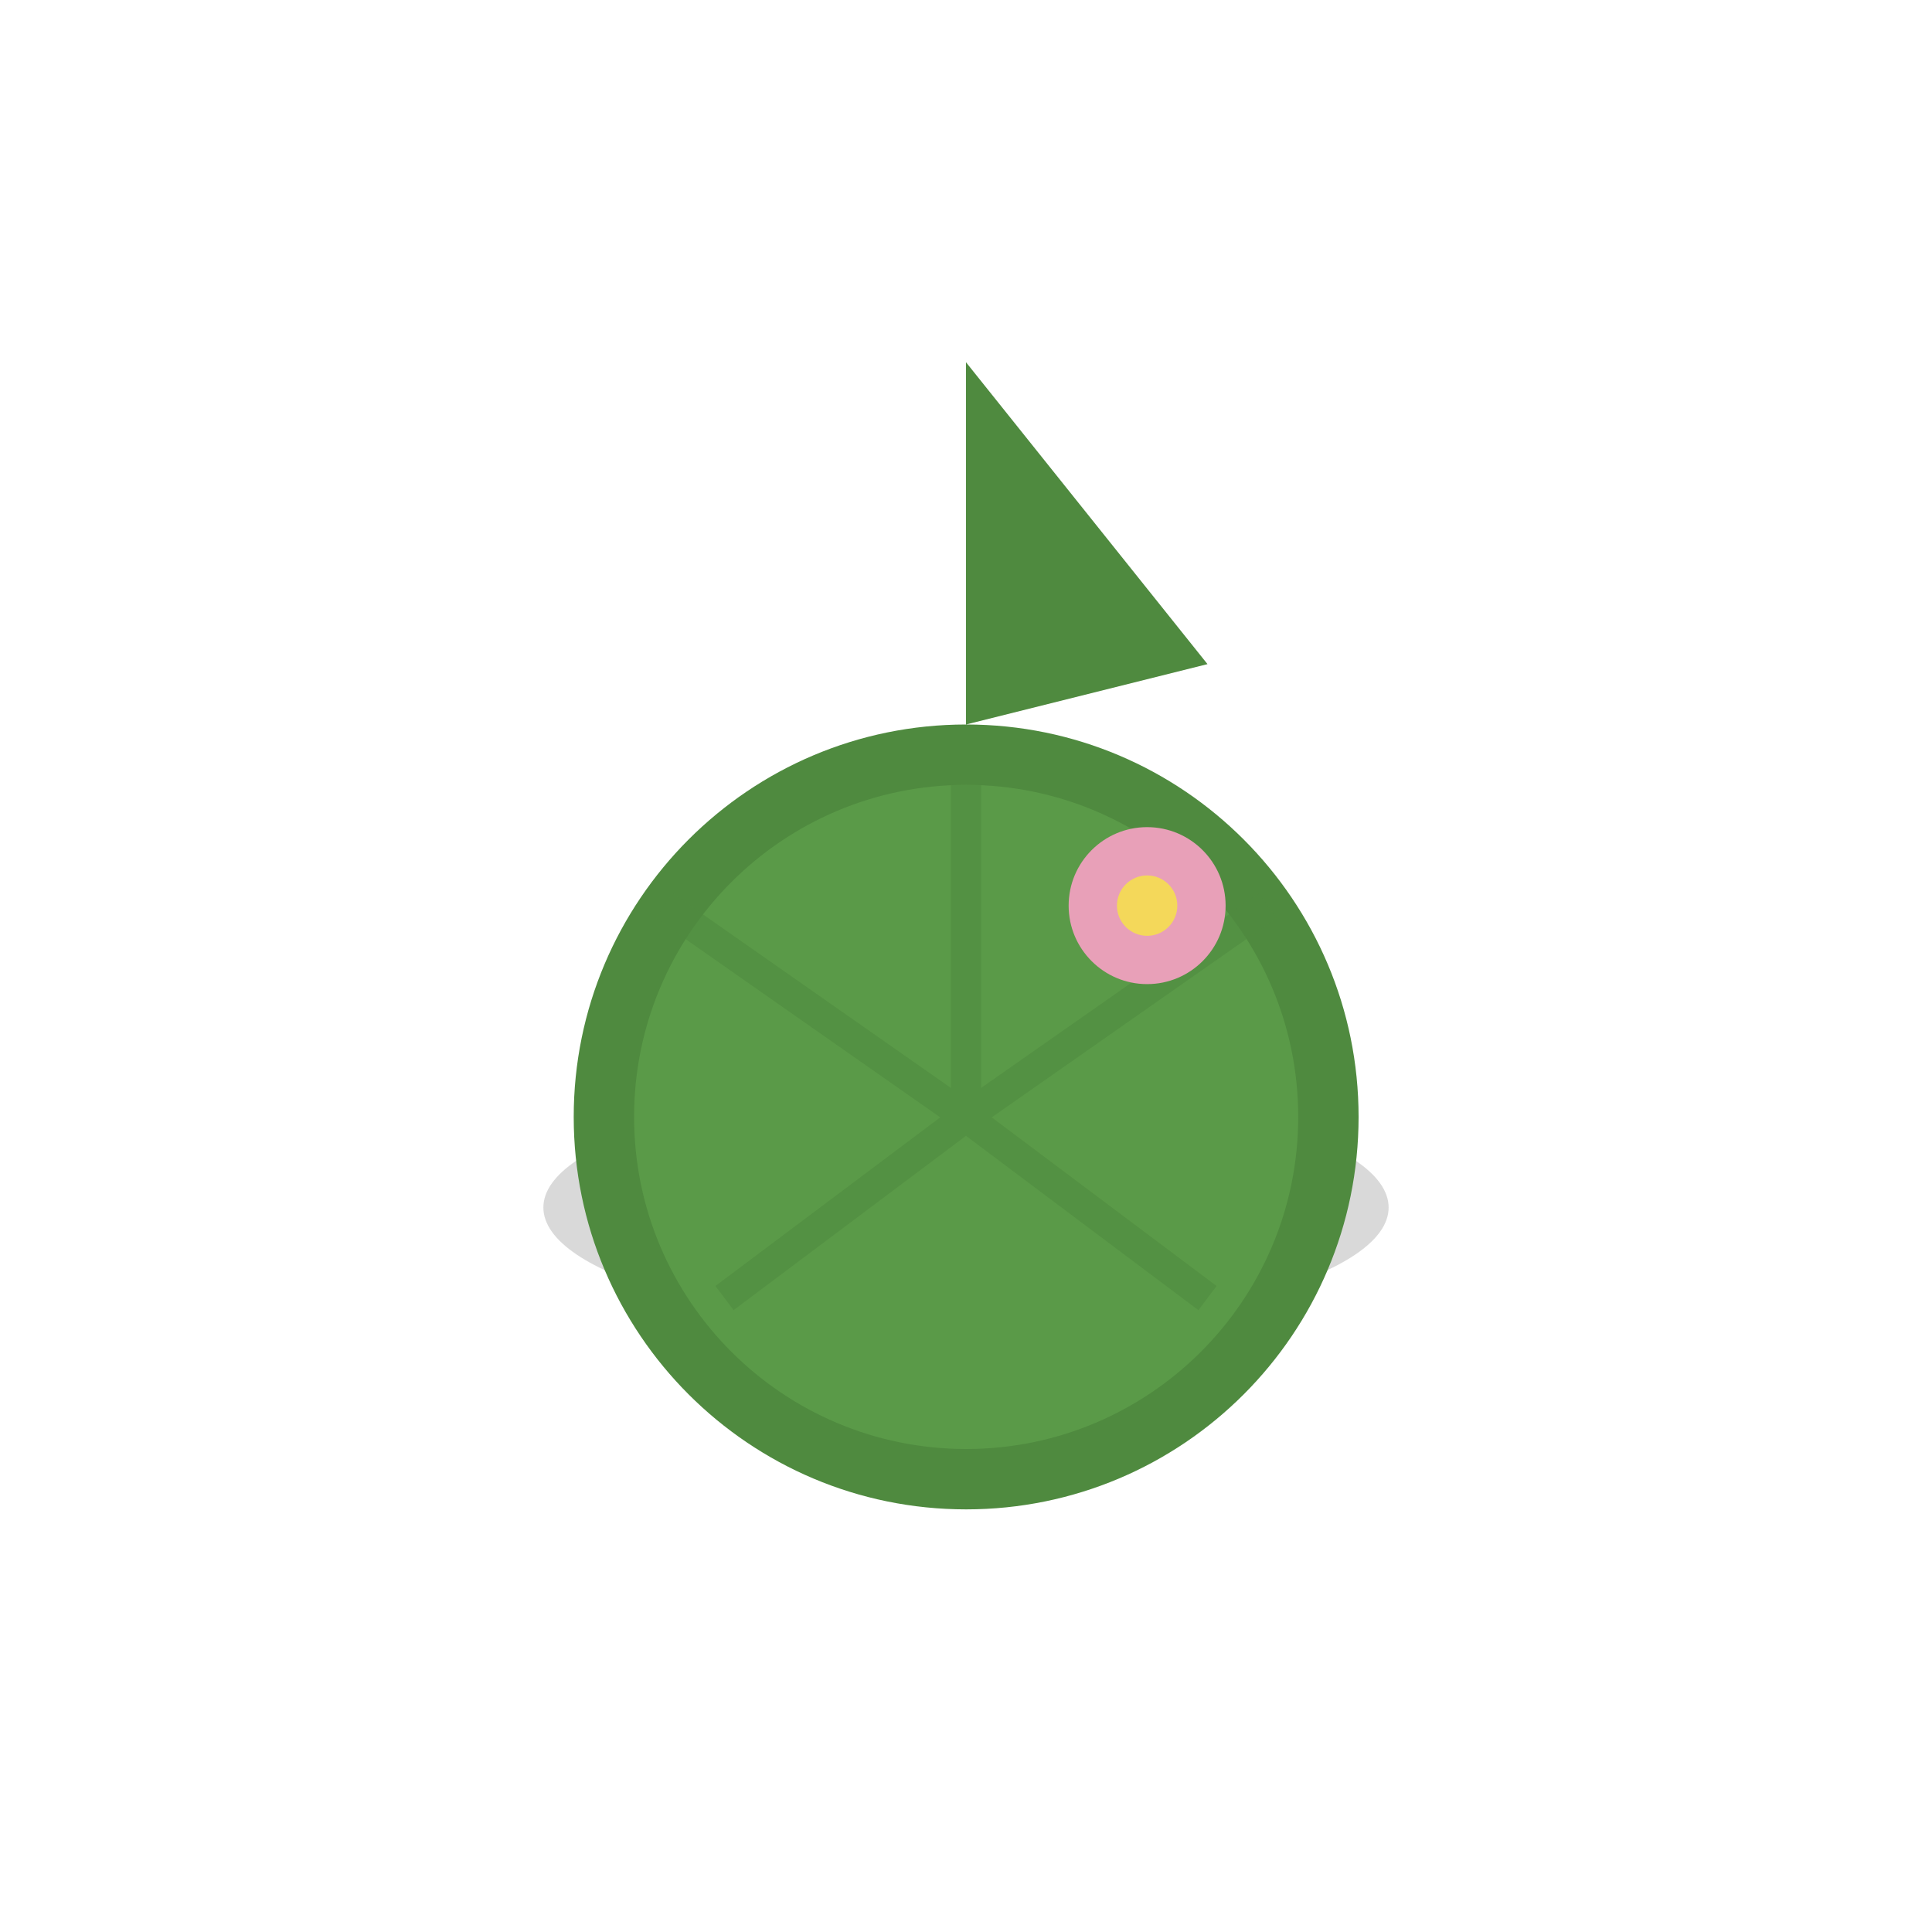
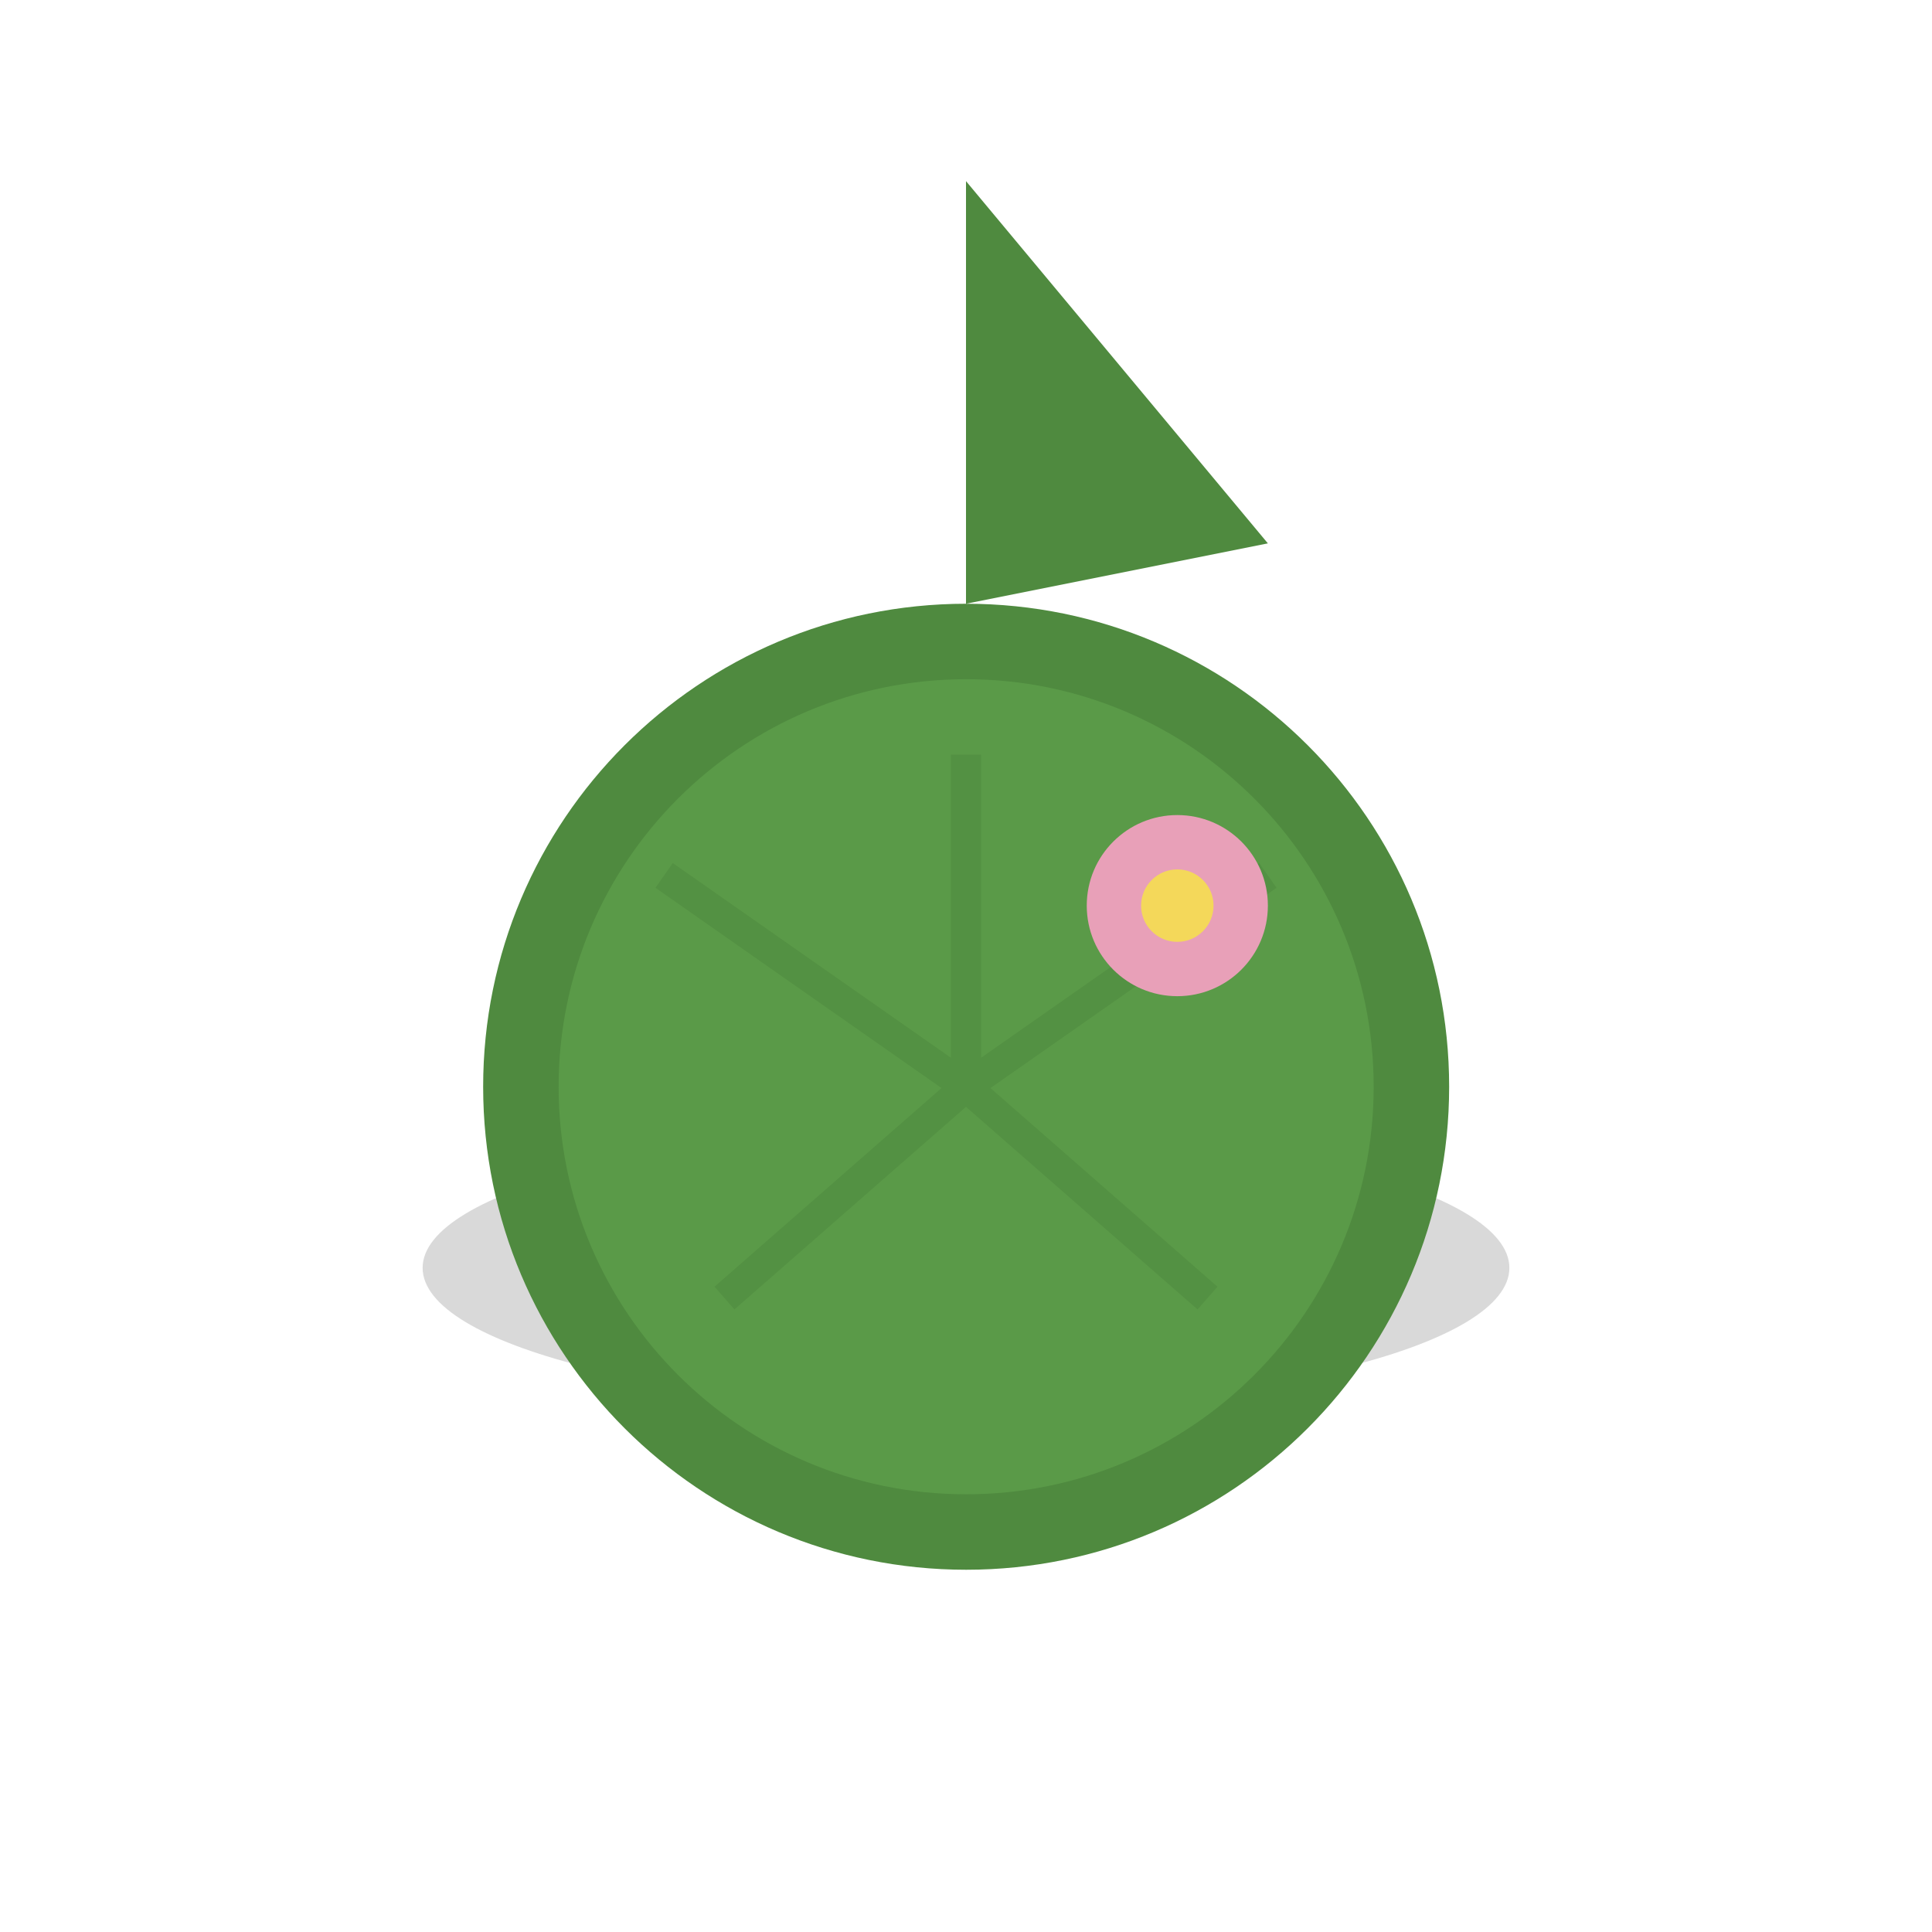
<svg xmlns="http://www.w3.org/2000/svg" viewBox="0 0 64 64">
-   <ellipse cx="32" cy="40" rx="14" ry="4" fill="rgba(0,0,0,0.15)" />
-   <path d="M32 24 a13 13 0 1 0 0.01 0 Z M32 24 L32 12 L40 22 Z" fill="#4f8a3f" />
-   <path d="M32 26 a11 11 0 1 0 0.01 0 Z" fill="#5a9a48" />
-   <path d="M32 37 L22 30 M32 37 L42 30 M32 37 L32 26 M32 37 L24 43 M32 37 L40 43" stroke="#4f8a3f" stroke-width="1" opacity="0.6" />
-   <circle cx="38" cy="30" r="2.6" fill="#e8a0b8" />
-   <circle cx="38" cy="30" r="1" fill="#f4d85a" />
+   <ellipse cx="32" cy="42" rx="18" ry="4.6" fill="rgba(0,0,0,0.15)" />
+   <path d="M32 20 a16 16 0 1 0 0.01 0 Z M32 20 L32 6 L42 18 Z" fill="#4f8a3f" />
+   <path d="M32 22.5 a13.5 13.5 0 1 0 0.01 0 Z" fill="#5a9a48" />
+   <path d="M32 36 L22 29 M32 36 L42 29 M32 36 L32 25 M32 36 L24 43 M32 36 L40 43" stroke="#4f8a3f" stroke-width="1" opacity="0.6" />
+   <circle cx="39" cy="30" r="3" fill="#e8a0b8" />
+   <circle cx="39" cy="30" r="1.2" fill="#f4d85a" />
</svg>
